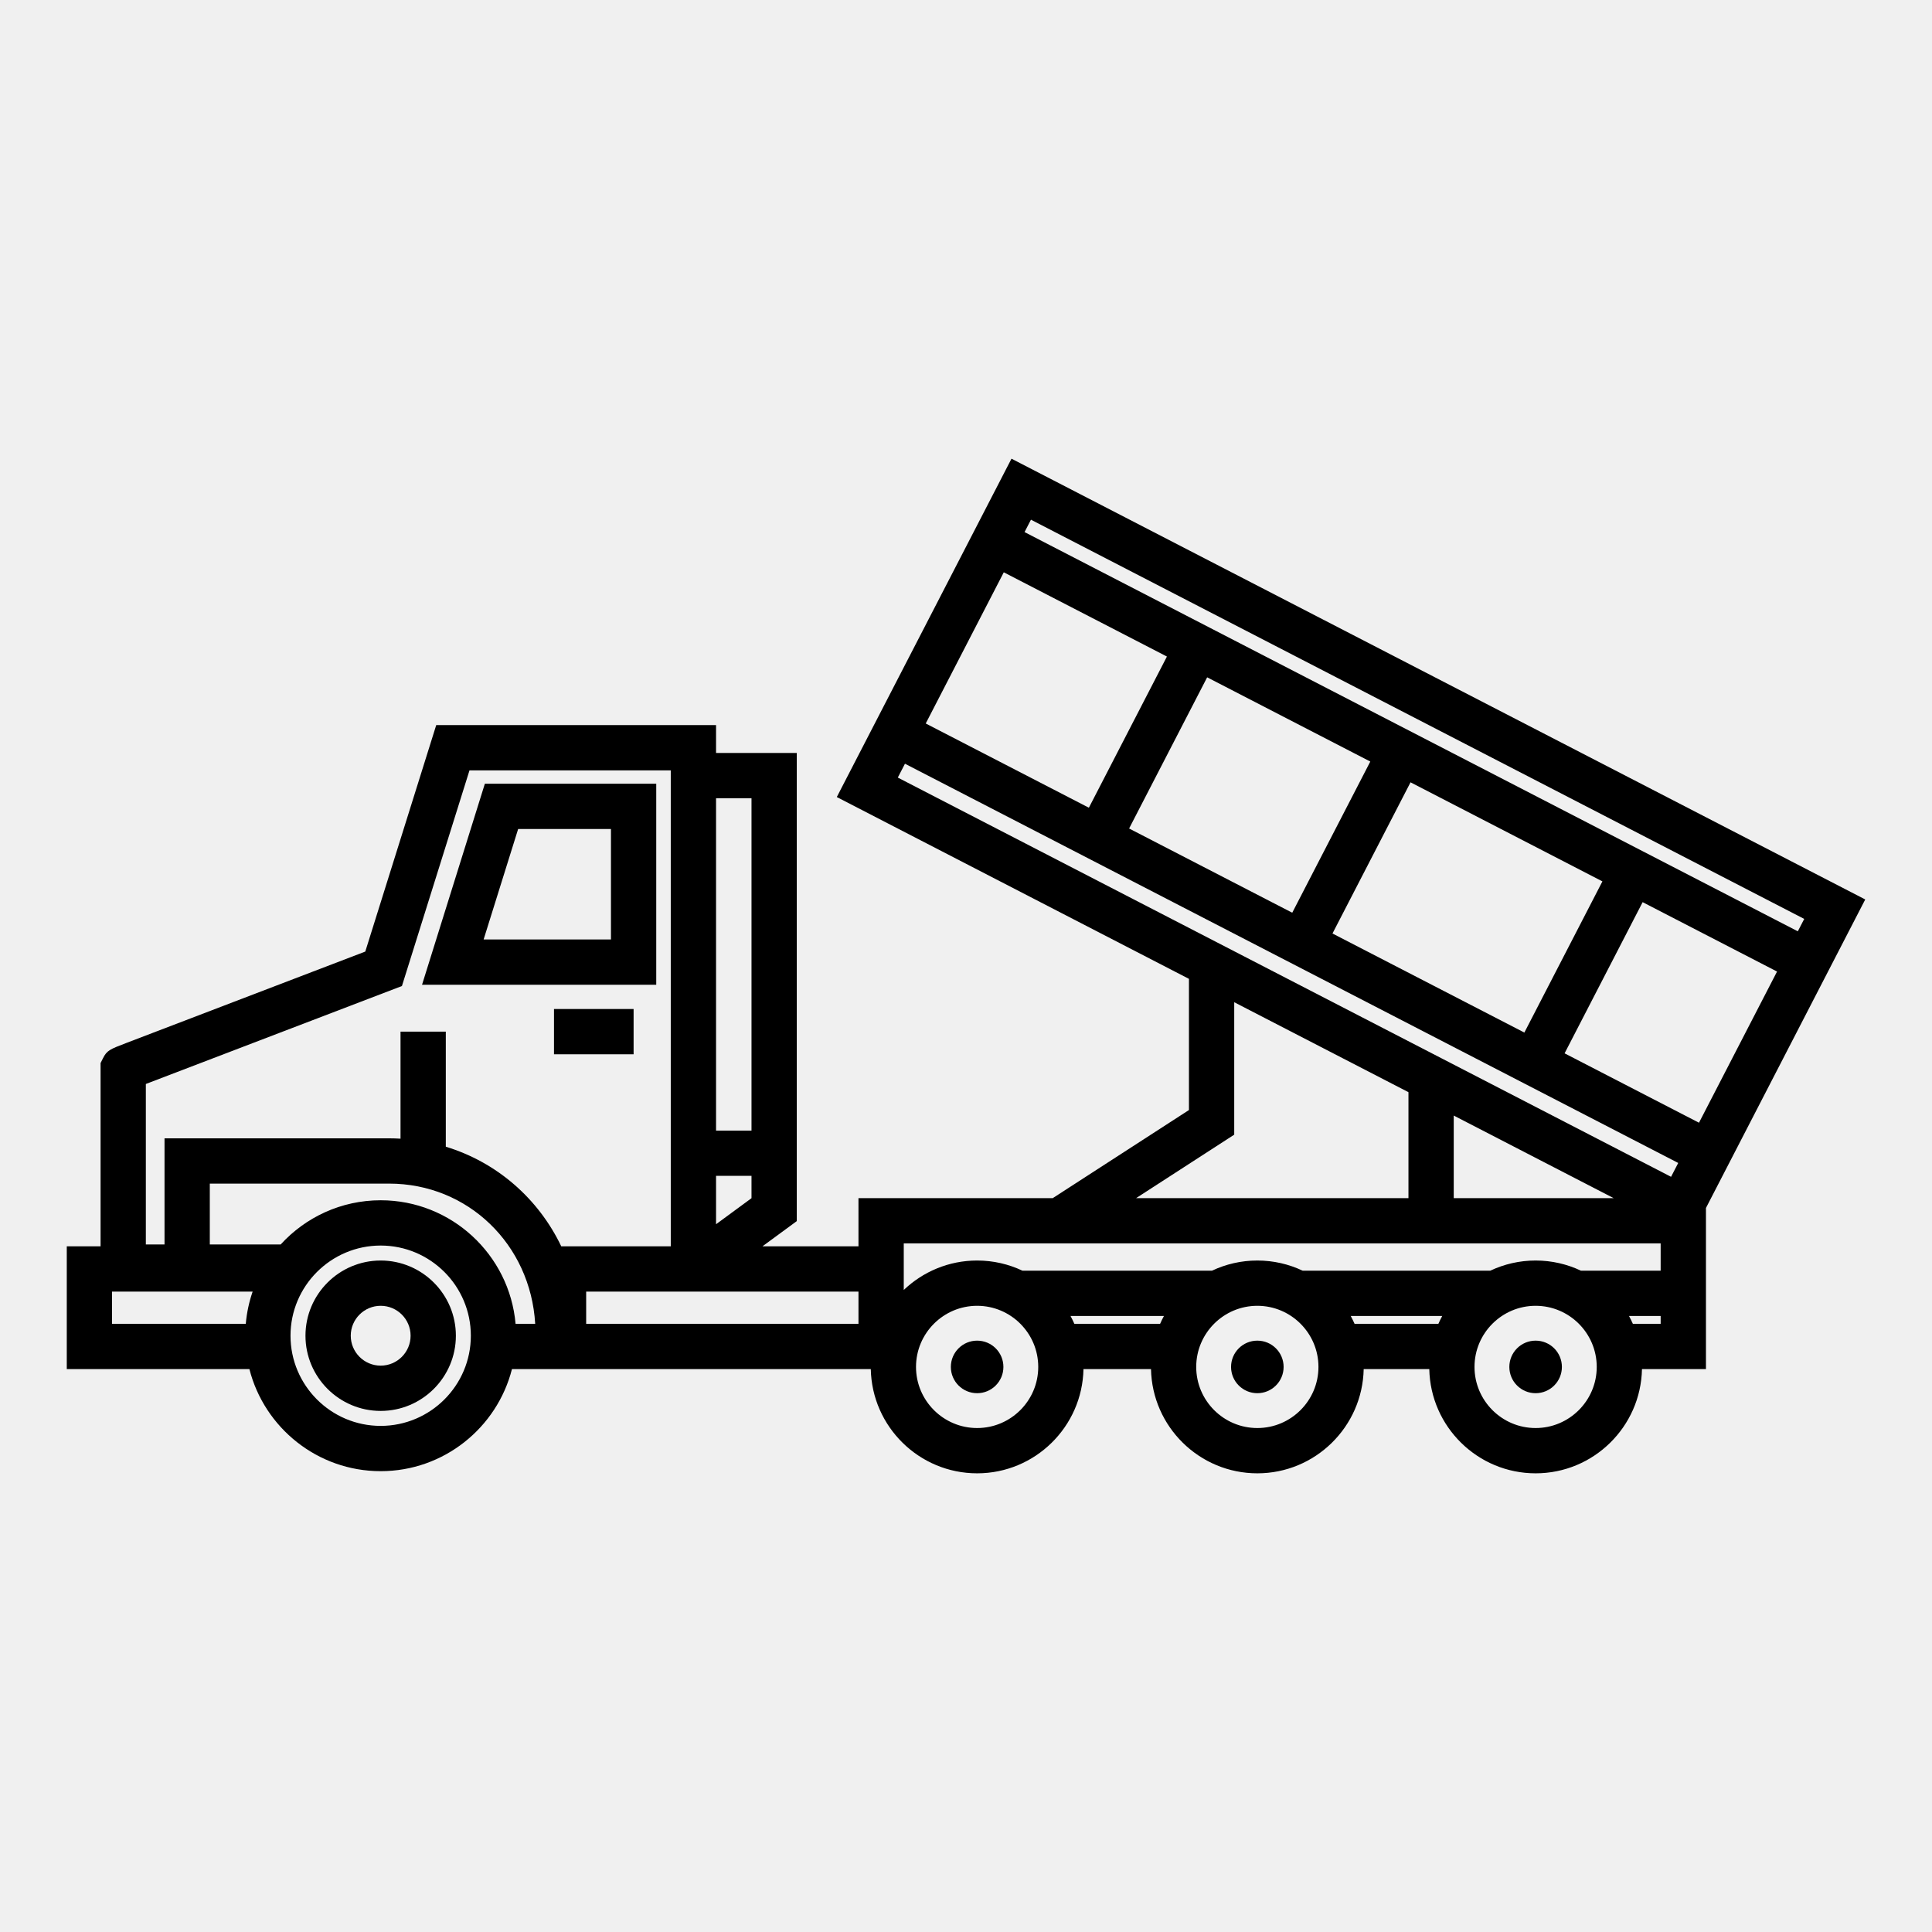
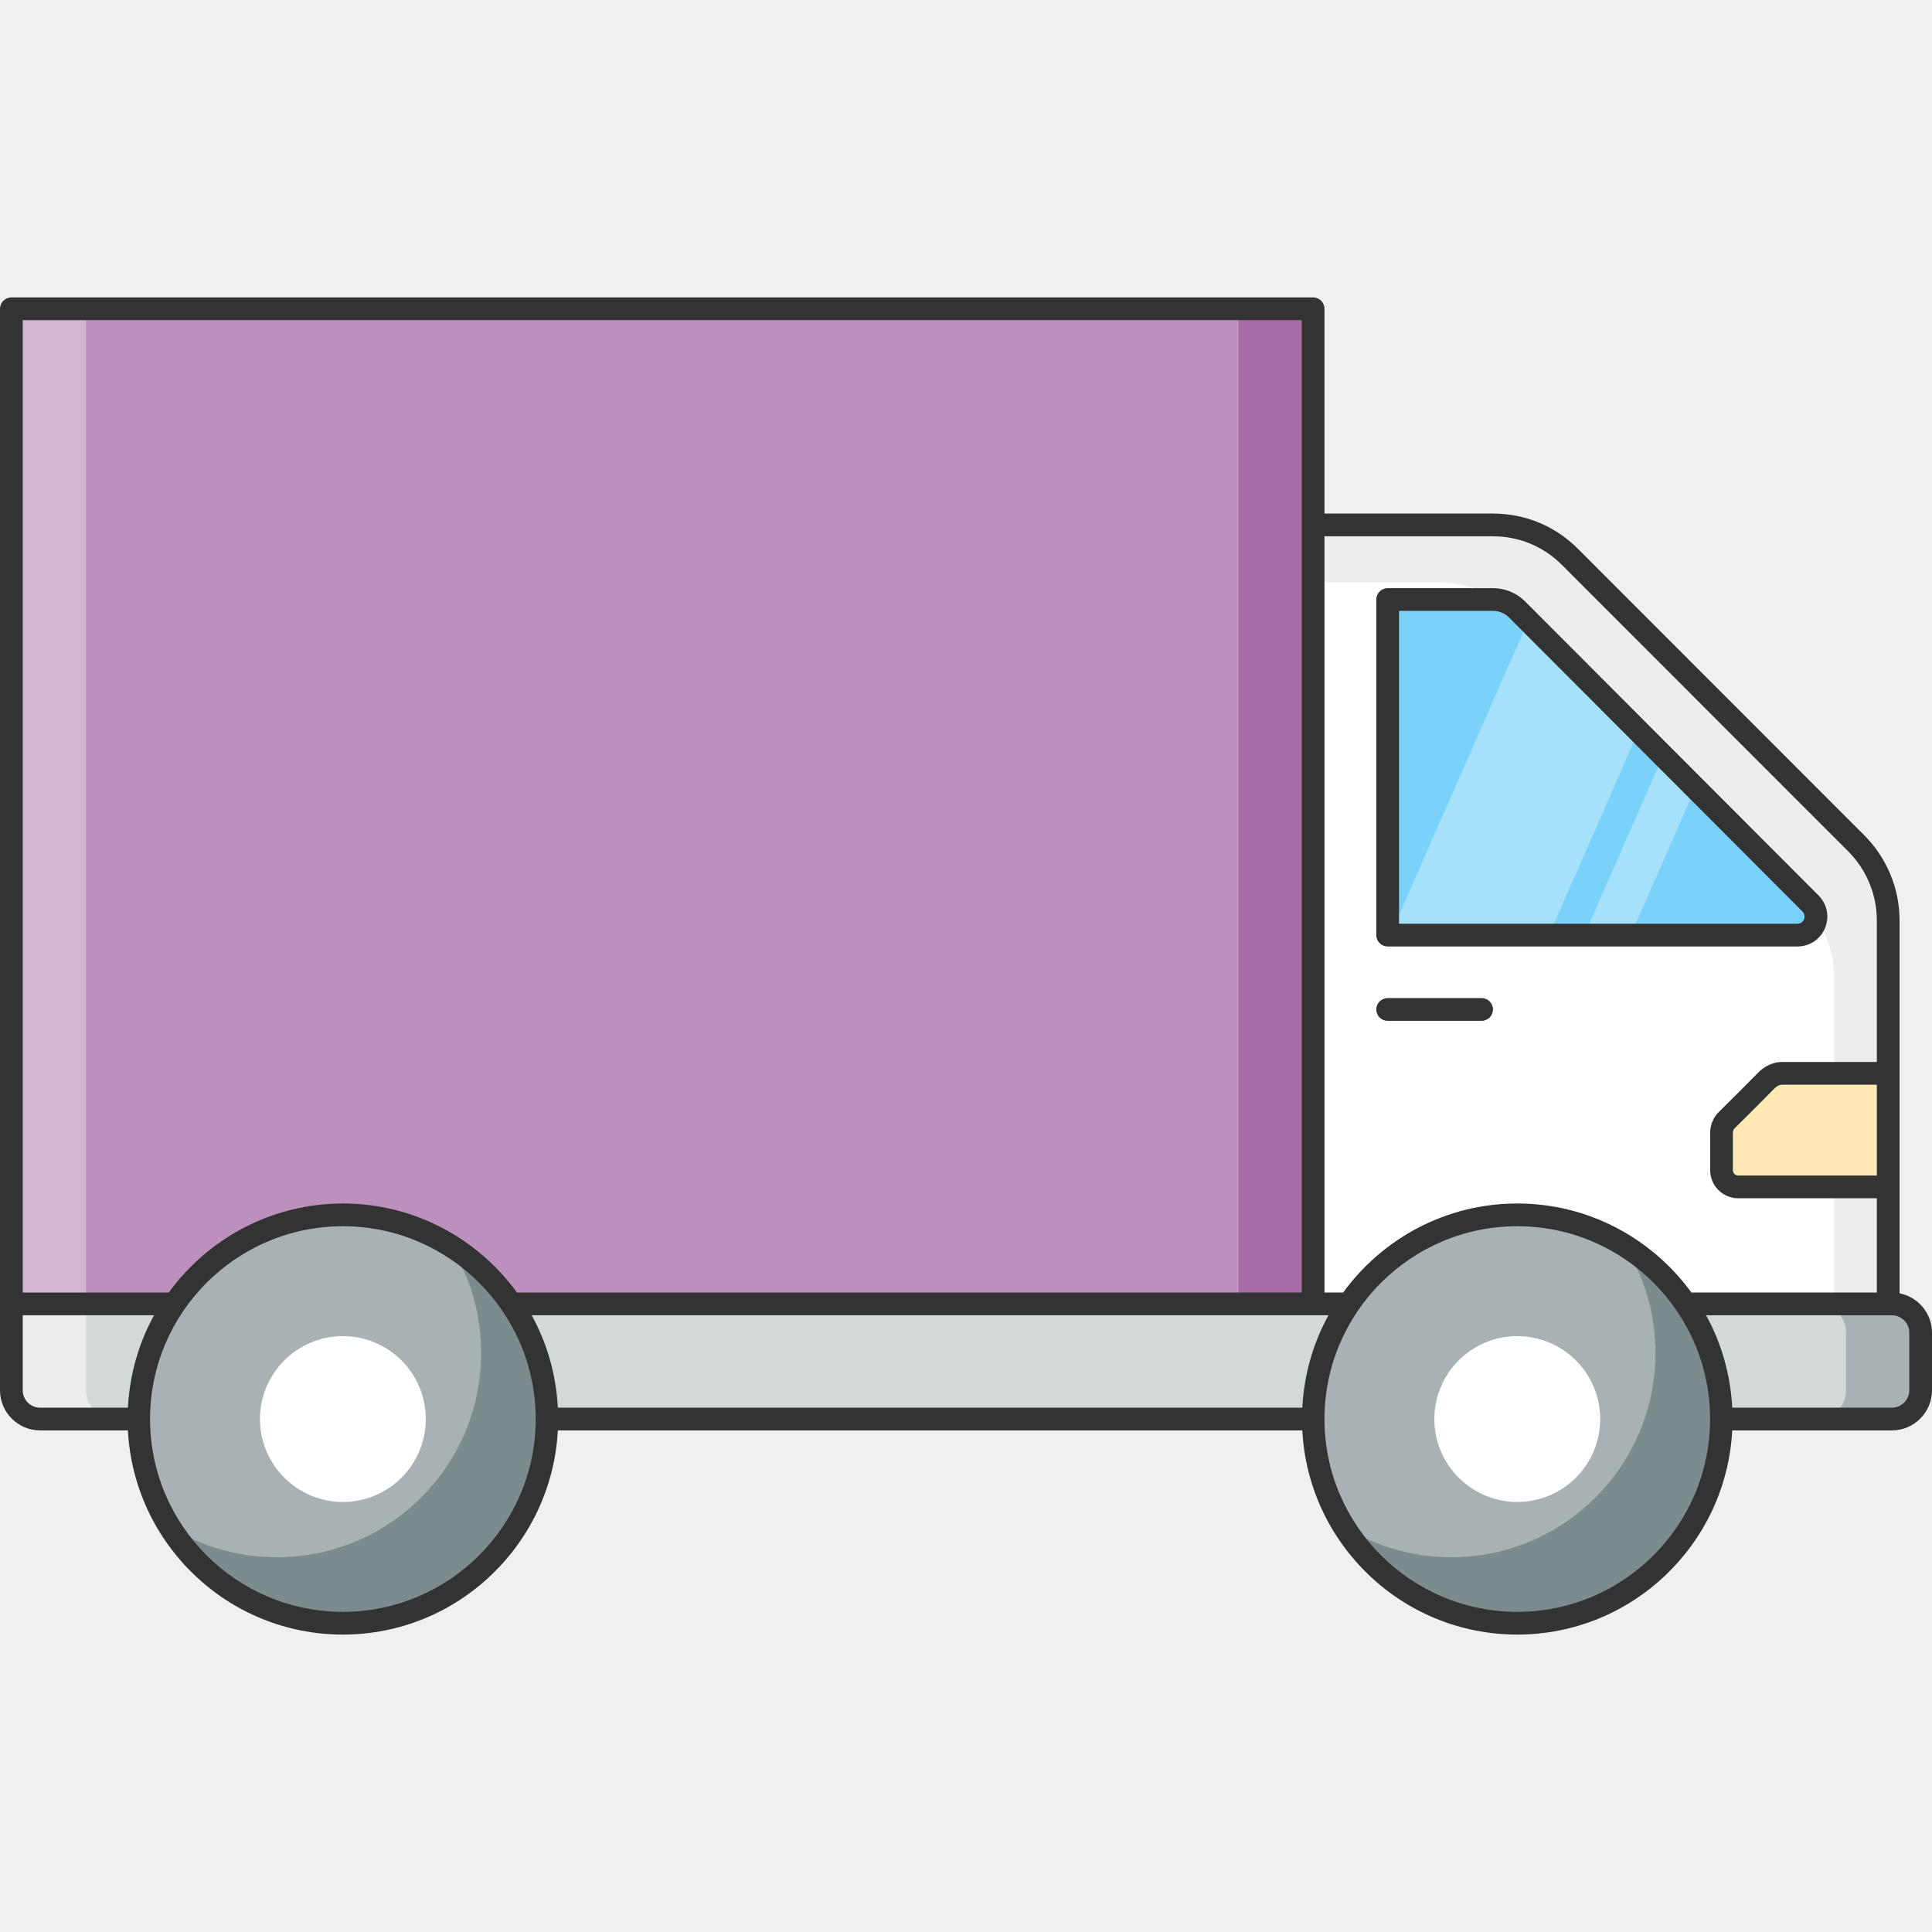
- <svg xmlns="http://www.w3.org/2000/svg" fill="#000000" width="800px" height="800px" viewBox="0 0 512 512" enable-background="new 0 0 512 512" id="Dump_x5F_truck" version="1.1" xml:space="preserve">
-   <g id="Dump_x5F_truck_1_">
+ <svg xmlns="http://www.w3.org/2000/svg" width="800px" height="800px" viewBox="0 0 512 512" id="Layer_1" version="1.1" xml:space="preserve">
+   <g id="_x30_6_Delivery_Truck">
    <g>
-       <path d="M100.883,334.051c-10.989,0-19.929,8.94-19.929,19.929s8.94,19.929,19.929,19.929s19.929-8.94,19.929-19.929    S111.872,334.051,100.883,334.051z M100.883,361.908c-4.372,0-7.929-3.557-7.929-7.929s3.557-7.929,7.929-7.929    s7.929,3.557,7.929,7.929S105.255,361.908,100.883,361.908z" />
-       <circle cx="258.949" cy="362.248" r="6.964" />
-       <circle cx="333.207" cy="362.248" r="6.964" />
-       <circle cx="406.955" cy="362.248" r="6.964" />
-       <path d="M173.911,207.698h-45.42l-16.648,53.273h62.068V207.698z M161.911,248.972h-33.746l9.148-29.273h24.598V248.972z" />
-       <path d="M268.055,121.556l-46.294,89.668l93.322,48.182v34.765l-36.09,23.346h-51.491l0.003,12.772H202.06l9.098-6.684v-11.988    v-7.378V199.542H189.76v-7.38h-74.156l-18.801,60.012l-63.33,24.226c-4.358,1.669-5.144,1.97-6.188,4.058l-0.633,1.268v48.563    h-8.955v32.533h48.396c3.949,15.531,18.048,27.054,34.791,27.054c16.741,0,30.84-11.521,34.791-27.05h7.666h10.568h76.859    c0.31,15.281,12.828,27.619,28.183,27.619c15.355,0,27.873-12.339,28.182-27.621h17.894c0.309,15.282,12.827,27.621,28.183,27.621    s27.873-12.339,28.182-27.621h17.384c0.309,15.282,12.827,27.621,28.183,27.621c15.354,0,27.873-12.339,28.182-27.621h16.955    v-42.697l42.212-81.76L268.055,121.556z M478.136,243.524l-1.696,3.284L271.518,141.008l1.695-3.284L478.136,243.524z     M427.636,317.516h-42.38v-21.881L427.636,317.516z M245.329,191.732l20.684-40.063l43.233,22.322l-20.684,40.062L245.329,191.732    z M319.908,179.497l43.234,22.321l-20.684,40.062l-43.234-22.321L319.908,179.497z M373.805,207.323l50.85,26.254l-20.684,40.061    l-50.85-26.253L373.805,207.323z M435.317,239.082l35.617,18.39l-20.684,40.061l-35.618-18.39L435.317,239.082z M239.824,202.395    l204.922,105.801l-1.896,3.671L237.928,206.065L239.824,202.395z M327.082,300.699v-35.099l46.174,23.839v28.076h-72.17    L327.082,300.699z M239.504,329.516h200.587v7.232h-21.116c-3.649-1.727-7.723-2.697-12.021-2.697s-8.371,0.971-12.021,2.697    h-49.707c-3.649-1.727-7.723-2.697-12.021-2.697s-8.372,0.971-12.021,2.697H270.97c-3.649-1.727-7.723-2.697-12.021-2.697    c-7.533,0-14.38,2.976-19.443,7.805v-11.567h-0.001V329.516z M357.955,348.748h24.252c-0.369,0.675-0.707,1.369-1.021,2.075    h-22.21C358.661,350.117,358.324,349.423,357.955,348.748z M283.697,348.748h24.762c-0.37,0.675-0.707,1.369-1.021,2.075h-22.72    C284.403,350.117,284.066,349.423,283.697,348.748z M199.158,317.53l-9.398,6.905v-12.819h9.398V317.53z M199.158,211.542v88.074    h-9.398v-88.074H199.158z M29.696,342.288h37.256c-0.938,2.714-1.559,5.571-1.818,8.533H29.696V342.288z M100.883,377.875    c-13.176,0-23.896-10.72-23.896-23.896c0-13.177,10.72-23.896,23.896-23.896c13.176,0,23.896,10.72,23.896,23.896    C124.779,367.155,114.059,377.875,100.883,377.875z M136.632,350.825c-1.604-18.32-17.02-32.742-35.749-32.742    c-10.488,0-19.938,4.522-26.507,11.719H55.599v-16.134h47.514c20.924,0,37.487,16.125,38.72,37.157H136.632z M118.142,303.888    v-30.49h-12v28.365c-1.002-0.058-2.01-0.095-3.029-0.095H43.599v28.134h-4.948v-42.536c11.399-4.365,45.632-17.457,65.151-24.921    l2.714-1.038l17.903-57.145h53.341v107.454v18.672h-29.02C142.668,317.618,131.683,308.013,118.142,303.888z M227.506,350.825    h-72.167v-8.537h34.42h37.746V350.825z M258.949,378.444c-8.931,0-16.197-7.266-16.197-16.196c0-8.932,7.266-16.197,16.197-16.197    c8.931,0,16.196,7.266,16.196,16.197C275.146,371.179,267.88,378.444,258.949,378.444z M333.207,378.444    c-8.932,0-16.197-7.266-16.197-16.196c0-8.932,7.266-16.197,16.197-16.197c8.931,0,16.196,7.266,16.196,16.197    C349.403,371.179,342.138,378.444,333.207,378.444z M406.955,378.444c-8.932,0-16.197-7.266-16.197-16.196    c0-8.932,7.266-16.197,16.197-16.197c8.931,0,16.196,7.266,16.196,16.197C423.151,371.179,415.886,378.444,406.955,378.444z     M432.724,350.823c-0.314-0.706-0.651-1.4-1.021-2.075h8.39v2.075H432.724z" />
-       <rect height="12" width="21.095" x="146.815" y="267.397" />
+       <g>
+         <g>
+           <g>
+             <rect height="263.717" style="fill:#BE90BE;" width="344.974" x="3.013" y="81.832" />
+           </g>
+           <g>
+             <rect height="263.713" style="fill:#D3B4D3;" width="19.757" x="3.025" y="81.837" />
+           </g>
+           <g>
+             <rect height="263.713" style="fill:#A76BA7;" width="19.758" x="328.231" y="81.837" />
+           </g>
+           <g>
+             <path d="M500.391,243.859v101.69H347.979V139.114h47.668c7.629,0,14.941,3.004,20.317,8.38       l76.009,76.048C497.347,228.918,500.391,236.23,500.391,243.859z" style="fill:#FFFFFF;" />
+           </g>
+           <g>
+             <path d="M500.391,243.859v101.69H347.979V139.114h47.668c7.629,0,14.941,3.004,20.317,8.38       l76.009,76.048C497.347,228.918,500.391,236.23,500.391,243.859z" style="fill:#FFFFFF;" />
+           </g>
+           <g>
+             <path d="M500.409,243.869V345.55h-14.336v-86.421c0-7.629-3.012-14.938-8.393-20.32l-76.017-76.057       c-5.38-5.381-12.689-8.393-20.32-8.393h-33.371V139.1h47.667c7.629,0,14.938,3.012,20.32,8.392l76.017,76.057       C497.357,228.931,500.409,236.24,500.409,243.869z" style="fill:#EDEDED;" />
+           </g>
+           <g>
+             <path d="M476.32,247.811H367.742v-88.934h27.905c2.372,0,4.586,0.909,6.285,2.53l77.867,78.025       C482.881,242.555,480.706,247.811,476.32,247.811z" style="fill:#7AD2FA;" />
+           </g>
+           <g>
+             <g>
+               <polygon points="434.231,193.754 410.497,247.805 368.414,247.805 405.037,164.48       " style="fill:#A5E1FB;" />
+             </g>
+             <g>
+               <polygon points="449.289,208.813 432.143,247.805 419.855,247.805 440.736,200.26       " style="fill:#A5E1FB;" />
+             </g>
+           </g>
+           <g>
+             <path d="M476.32,250.822H367.743c-1.663,0-3.012-1.349-3.012-3.012v-88.933       c0-1.663,1.349-3.012,3.012-3.012h27.902c3.121,0,6.09,1.192,8.365,3.361l77.922,78.082c2.31,2.337,2.957,5.655,1.702,8.659       C482.382,248.964,479.578,250.822,476.32,250.822z M370.755,244.799H476.32c1.149,0,1.612-0.808,1.757-1.153       c0.145-0.353,0.4-1.263-0.42-2.094l-77.859-78.02c-1.094-1.039-2.588-1.643-4.153-1.643h-24.89V244.799z" style="fill:#333333;" />
+           </g>
+           <g>
+             <g>
+               <path d="M500.378,284.447v30.096h-39.719c-2.43,0-4.439-1.963-4.439-4.44v-9.957        c0-1.215,0.514-2.336,1.262-3.177c4.112-4.065,6.916-6.869,10.888-10.888c1.122-1.028,2.477-1.635,3.925-1.635        L500.378,284.447L500.378,284.447z" style="fill:#FEE9B4;" />
+             </g>
+           </g>
+           <g>
+             <path d="M508.991,353.178v15.257c0,4.213-3.415,7.628-7.628,7.628H10.644       c-4.213,0-7.629-3.416-7.629-7.629v-22.885h498.347C505.575,345.549,508.991,348.965,508.991,353.178z" style="fill:#D3D9D9;" />
+           </g>
+           <g>
+             <path d="M30.414,376.07H10.657c-4.216,0-7.63-3.414-7.63-7.63v-22.89h19.757v22.889       C22.784,372.656,26.197,376.07,30.414,376.07z" style="fill:#EDEDED;" />
+           </g>
+           <g>
+             <path d="M508.991,353.18v15.259c0,4.217-3.413,7.63-7.629,7.63h-19.757c4.216,0,7.63-3.414,7.63-7.63       V353.18c0-4.216-3.414-7.63-7.63-7.63h19.757C505.578,345.55,508.991,348.964,508.991,353.18z" style="fill:#A8B2B4;" />
+           </g>
+           <g>
+             <g>
+               <circle cx="402.096" cy="376.06" r="54.108" style="fill:#A8B2B4;" />
+             </g>
+             <g>
+               <ellipse cx="90.868" cy="376.06" rx="54.108" ry="54.108" style="fill:#A8B2B4;" transform="matrix(0.3827 -0.9239 0.9239 0.3827 -291.3397 316.0984)" />
+             </g>
+             <g>
+               <path d="M402.096,398.037c-12.12,0-21.98-9.857-21.98-21.976s9.86-21.976,21.98-21.976        c12.112,0,21.972,9.857,21.972,21.976S414.209,398.037,402.096,398.037z" style="fill:#FFFFFF;" />
+             </g>
+             <g>
+               <path d="M90.867,398.037c-12.112,0-21.973-9.857-21.973-21.976s9.861-21.976,21.973-21.976        c12.12,0,21.98,9.857,21.98,21.976S102.987,398.037,90.867,398.037z" style="fill:#FFFFFF;" />
+             </g>
+           </g>
+           <g>
+             <g>
+               <path d="M456.22,376.058c0,29.882-24.257,54.141-54.139,54.141c-19.36,0-36.308-10.201-45.788-25.544        c8.194,5.061,17.913,8.033,28.276,8.033c29.882,0,54.141-24.259,54.141-54.141c0-10.443-2.971-20.243-8.113-28.436        C445.94,339.59,456.22,356.619,456.22,376.058z" style="fill:#7C8B8E;" />
+             </g>
+             <g>
+               <path d="M145.016,376.058c0,29.882-24.259,54.141-54.141,54.141c-19.439,0-36.469-10.201-45.947-25.625        c8.194,5.141,17.993,8.113,28.436,8.113c29.882,0,54.141-24.259,54.141-54.141c0-10.443-2.973-20.243-8.113-28.436        C134.732,339.59,145.016,356.619,145.016,376.058z" style="fill:#7C8B8E;" />
+             </g>
+           </g>
+           <path d="M503.402,342.743v-98.885c0-8.357-3.392-16.537-9.302-22.443l-76.008-76.051      c-5.973-5.973-13.945-9.263-22.447-9.263h-44.643V81.834c0-1.663-1.349-3.012-3.012-3.012H3.013      c-1.663,0-3.012,1.349-3.012,3.012v286.6c0,5.867,4.772,10.639,10.643,10.639h23.254c1.581,30.091,26.488,54.106,56.969,54.106      c30.477,0,55.384-24.015,56.965-54.106h197.293c1.581,30.091,26.488,54.106,56.969,54.106c30.477,0,55.384-24.015,56.965-54.106      h42.302c5.867,0,10.639-4.773,10.639-10.639v-15.255C512.002,348.011,508.294,343.698,503.402,342.743z M351.002,142.124h44.643      c6.894,0,13.353,2.663,18.188,7.498l76.008,76.051c4.792,4.788,7.537,11.416,7.537,18.184v37.576h-25.082      c-2.165,0-4.227,0.839-6.067,2.529c-3.965,4.012-6.761,6.808-11,11.008c-1.302,1.467-2.02,3.306-2.02,5.176v9.957      c0,4.11,3.341,7.451,7.451,7.451h36.718v24.98H448.24c-10.395-14.269-27.181-23.596-46.145-23.596      c-18.966,0-35.754,9.327-46.149,23.596h-4.944V142.124z M497.378,287.458v24.074h-36.718c-0.788,0-1.427-0.639-1.427-1.427      v-9.957c0-0.392,0.18-0.82,0.365-1.035c4.122-4.075,6.933-6.886,10.808-10.812c0.42-0.384,1.09-0.843,1.89-0.843H497.378z       M6.024,84.846h338.953v257.69H137.013c-10.395-14.269-27.181-23.596-46.145-23.596c-18.966,0-35.754,9.327-46.149,23.596H6.023      L6.024,84.846L6.024,84.846z M10.645,373.05c-2.549,0-4.62-2.071-4.62-4.616V348.56H40.83      c-4.046,7.332-6.468,15.653-6.932,24.49H10.645z M90.868,427.156c-28.177,0-51.098-22.922-51.098-51.094      c0-28.176,22.922-51.098,51.098-51.098c28.172,0,51.094,22.922,51.094,51.098C141.963,404.234,119.04,427.156,90.868,427.156z       M140.902,348.56h211.157c-4.046,7.332-6.468,15.653-6.932,24.49H147.834C147.37,364.213,144.948,355.892,140.902,348.56z       M402.096,427.156c-28.177,0-51.098-22.922-51.098-51.094c0-28.176,22.922-51.098,51.098-51.098      c28.173,0,51.094,22.922,51.094,51.098C453.19,404.234,430.268,427.156,402.096,427.156z M505.977,368.434      c0,2.545-2.071,4.616-4.616,4.616H459.06c-0.464-8.837-2.886-17.158-6.932-24.49h49.233c2.545,0,4.616,2.071,4.616,4.62      L505.977,368.434L505.977,368.434z" style="fill:#333333;" />
+         </g>
+       </g>
+       <g>
+         <path d="M392.644,270.532h-24.902c-1.663,0-3.012-1.349-3.012-3.012s1.349-3.012,3.012-3.012h24.902     c1.663,0,3.012,1.349,3.012,3.012C395.657,269.183,394.308,270.532,392.644,270.532z" style="fill:#333333;" />
+       </g>
    </g>
  </g>
</svg>
